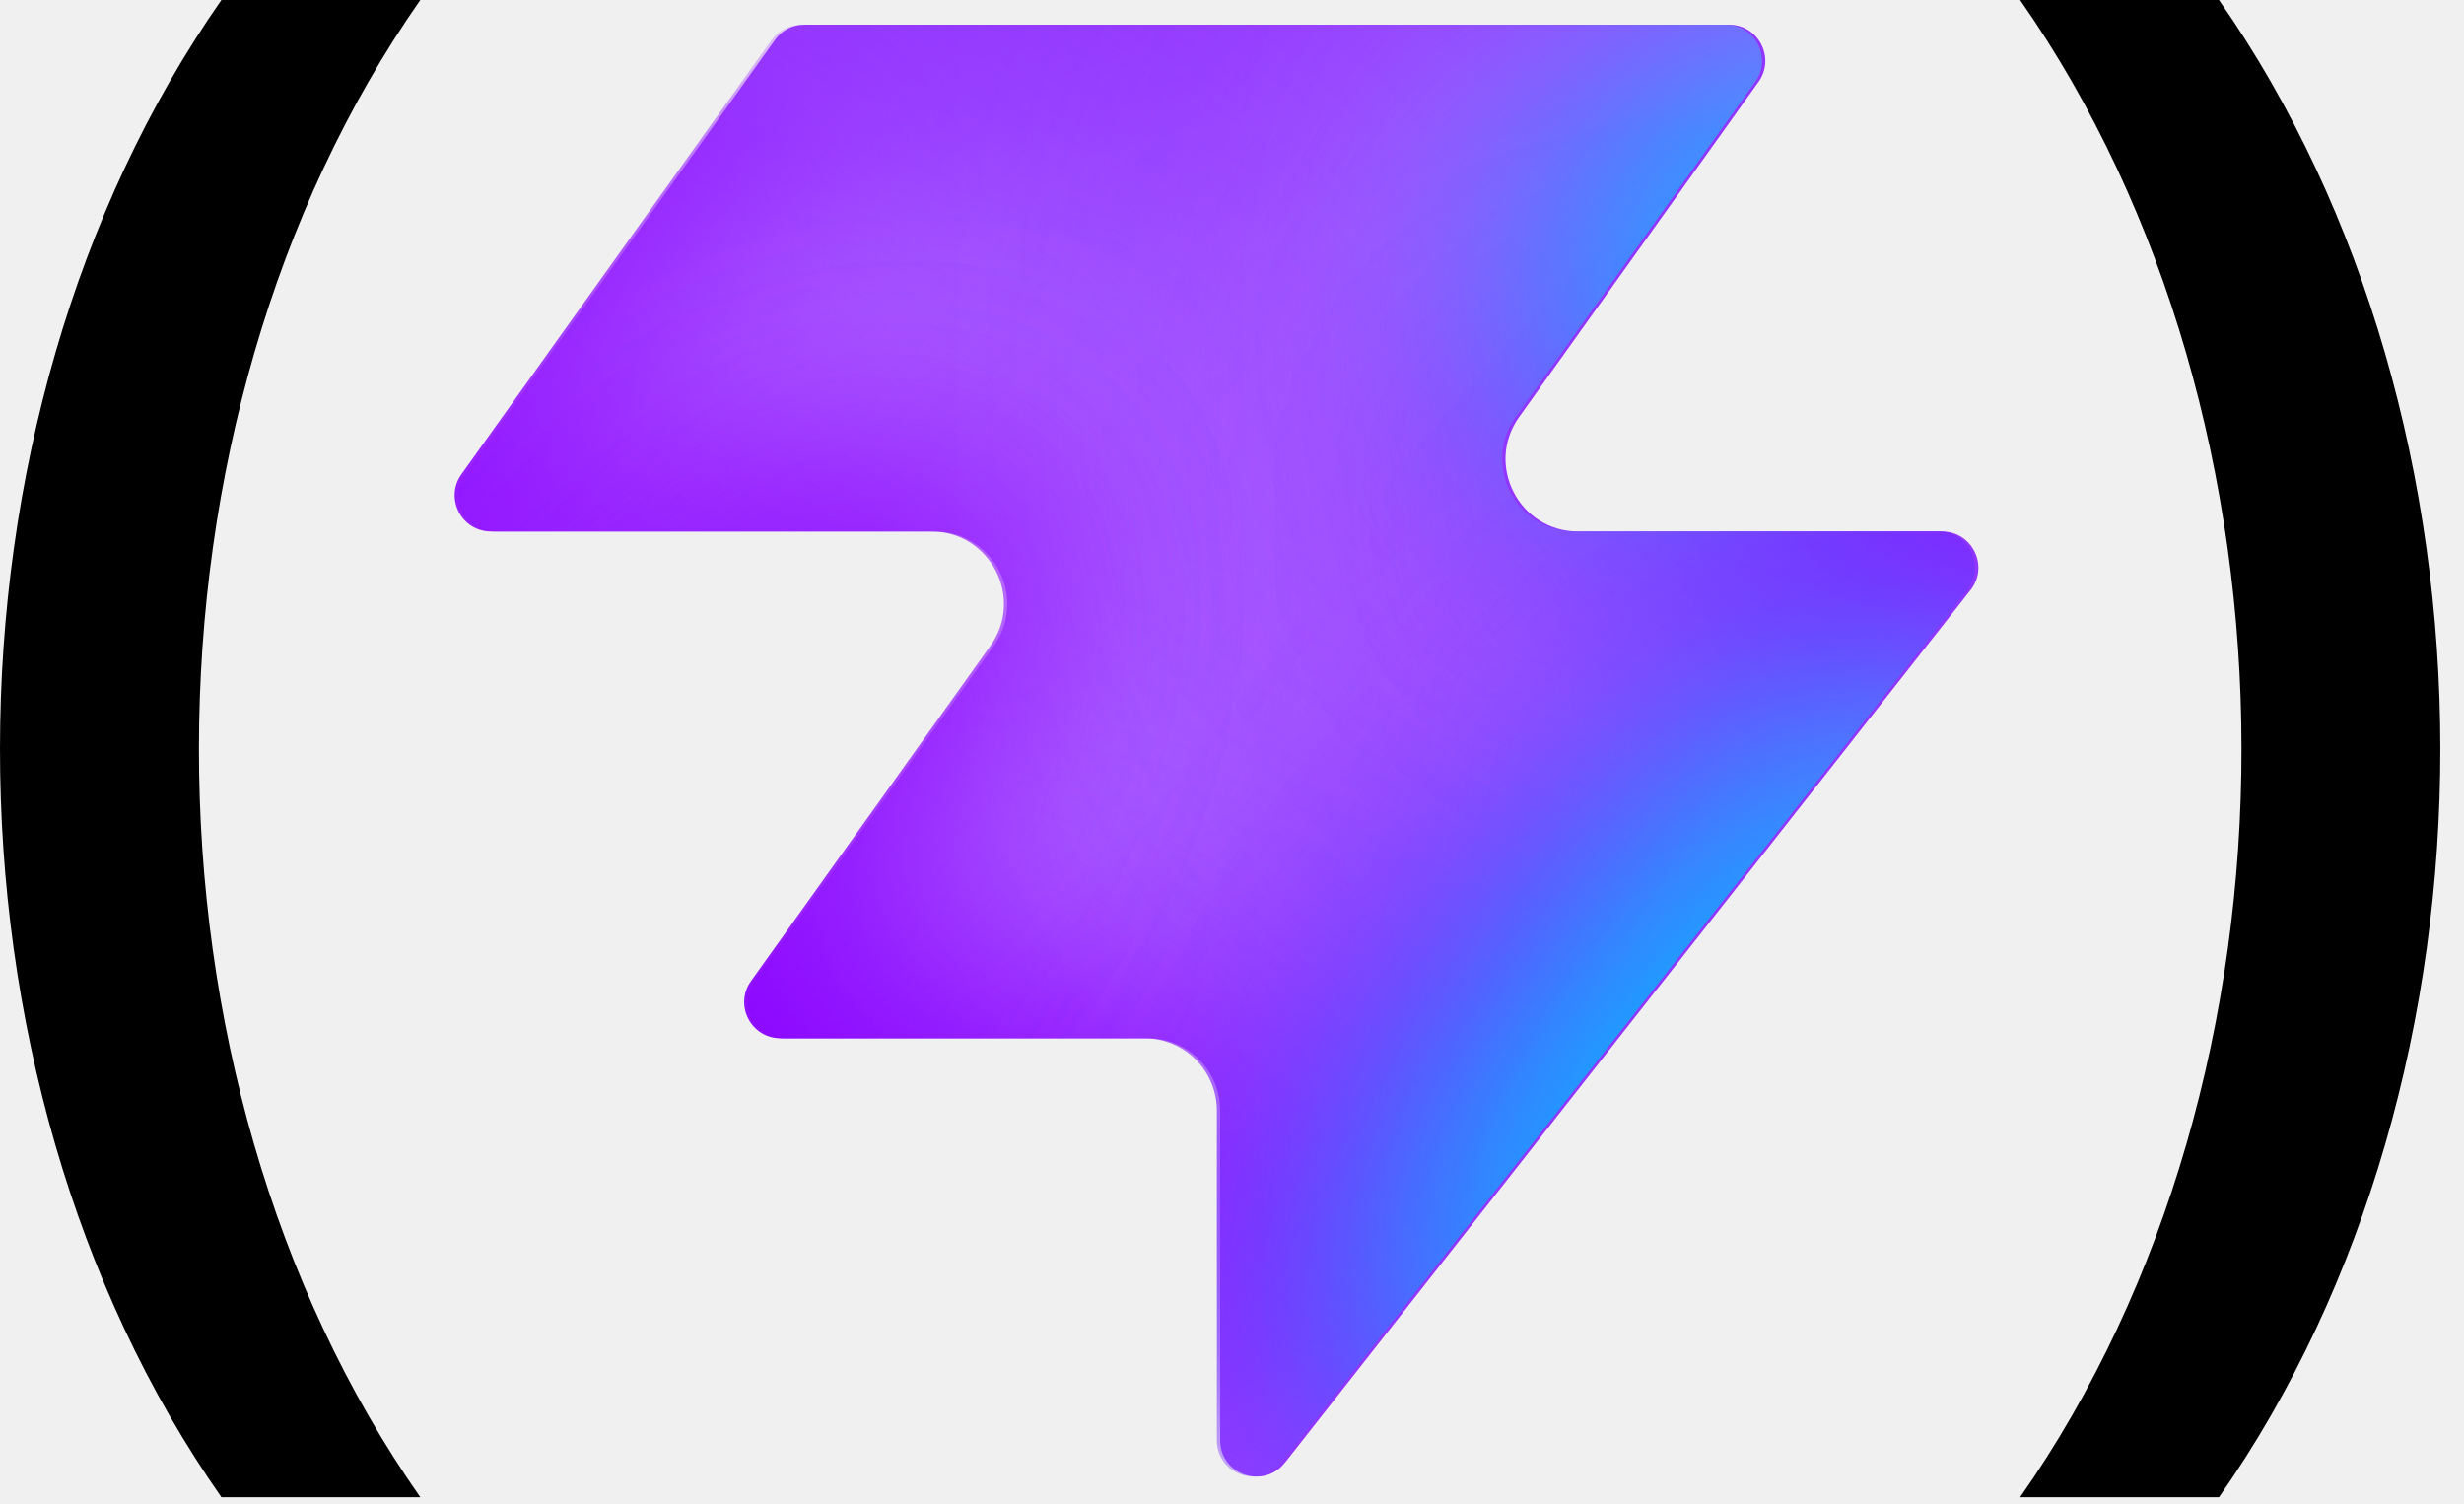
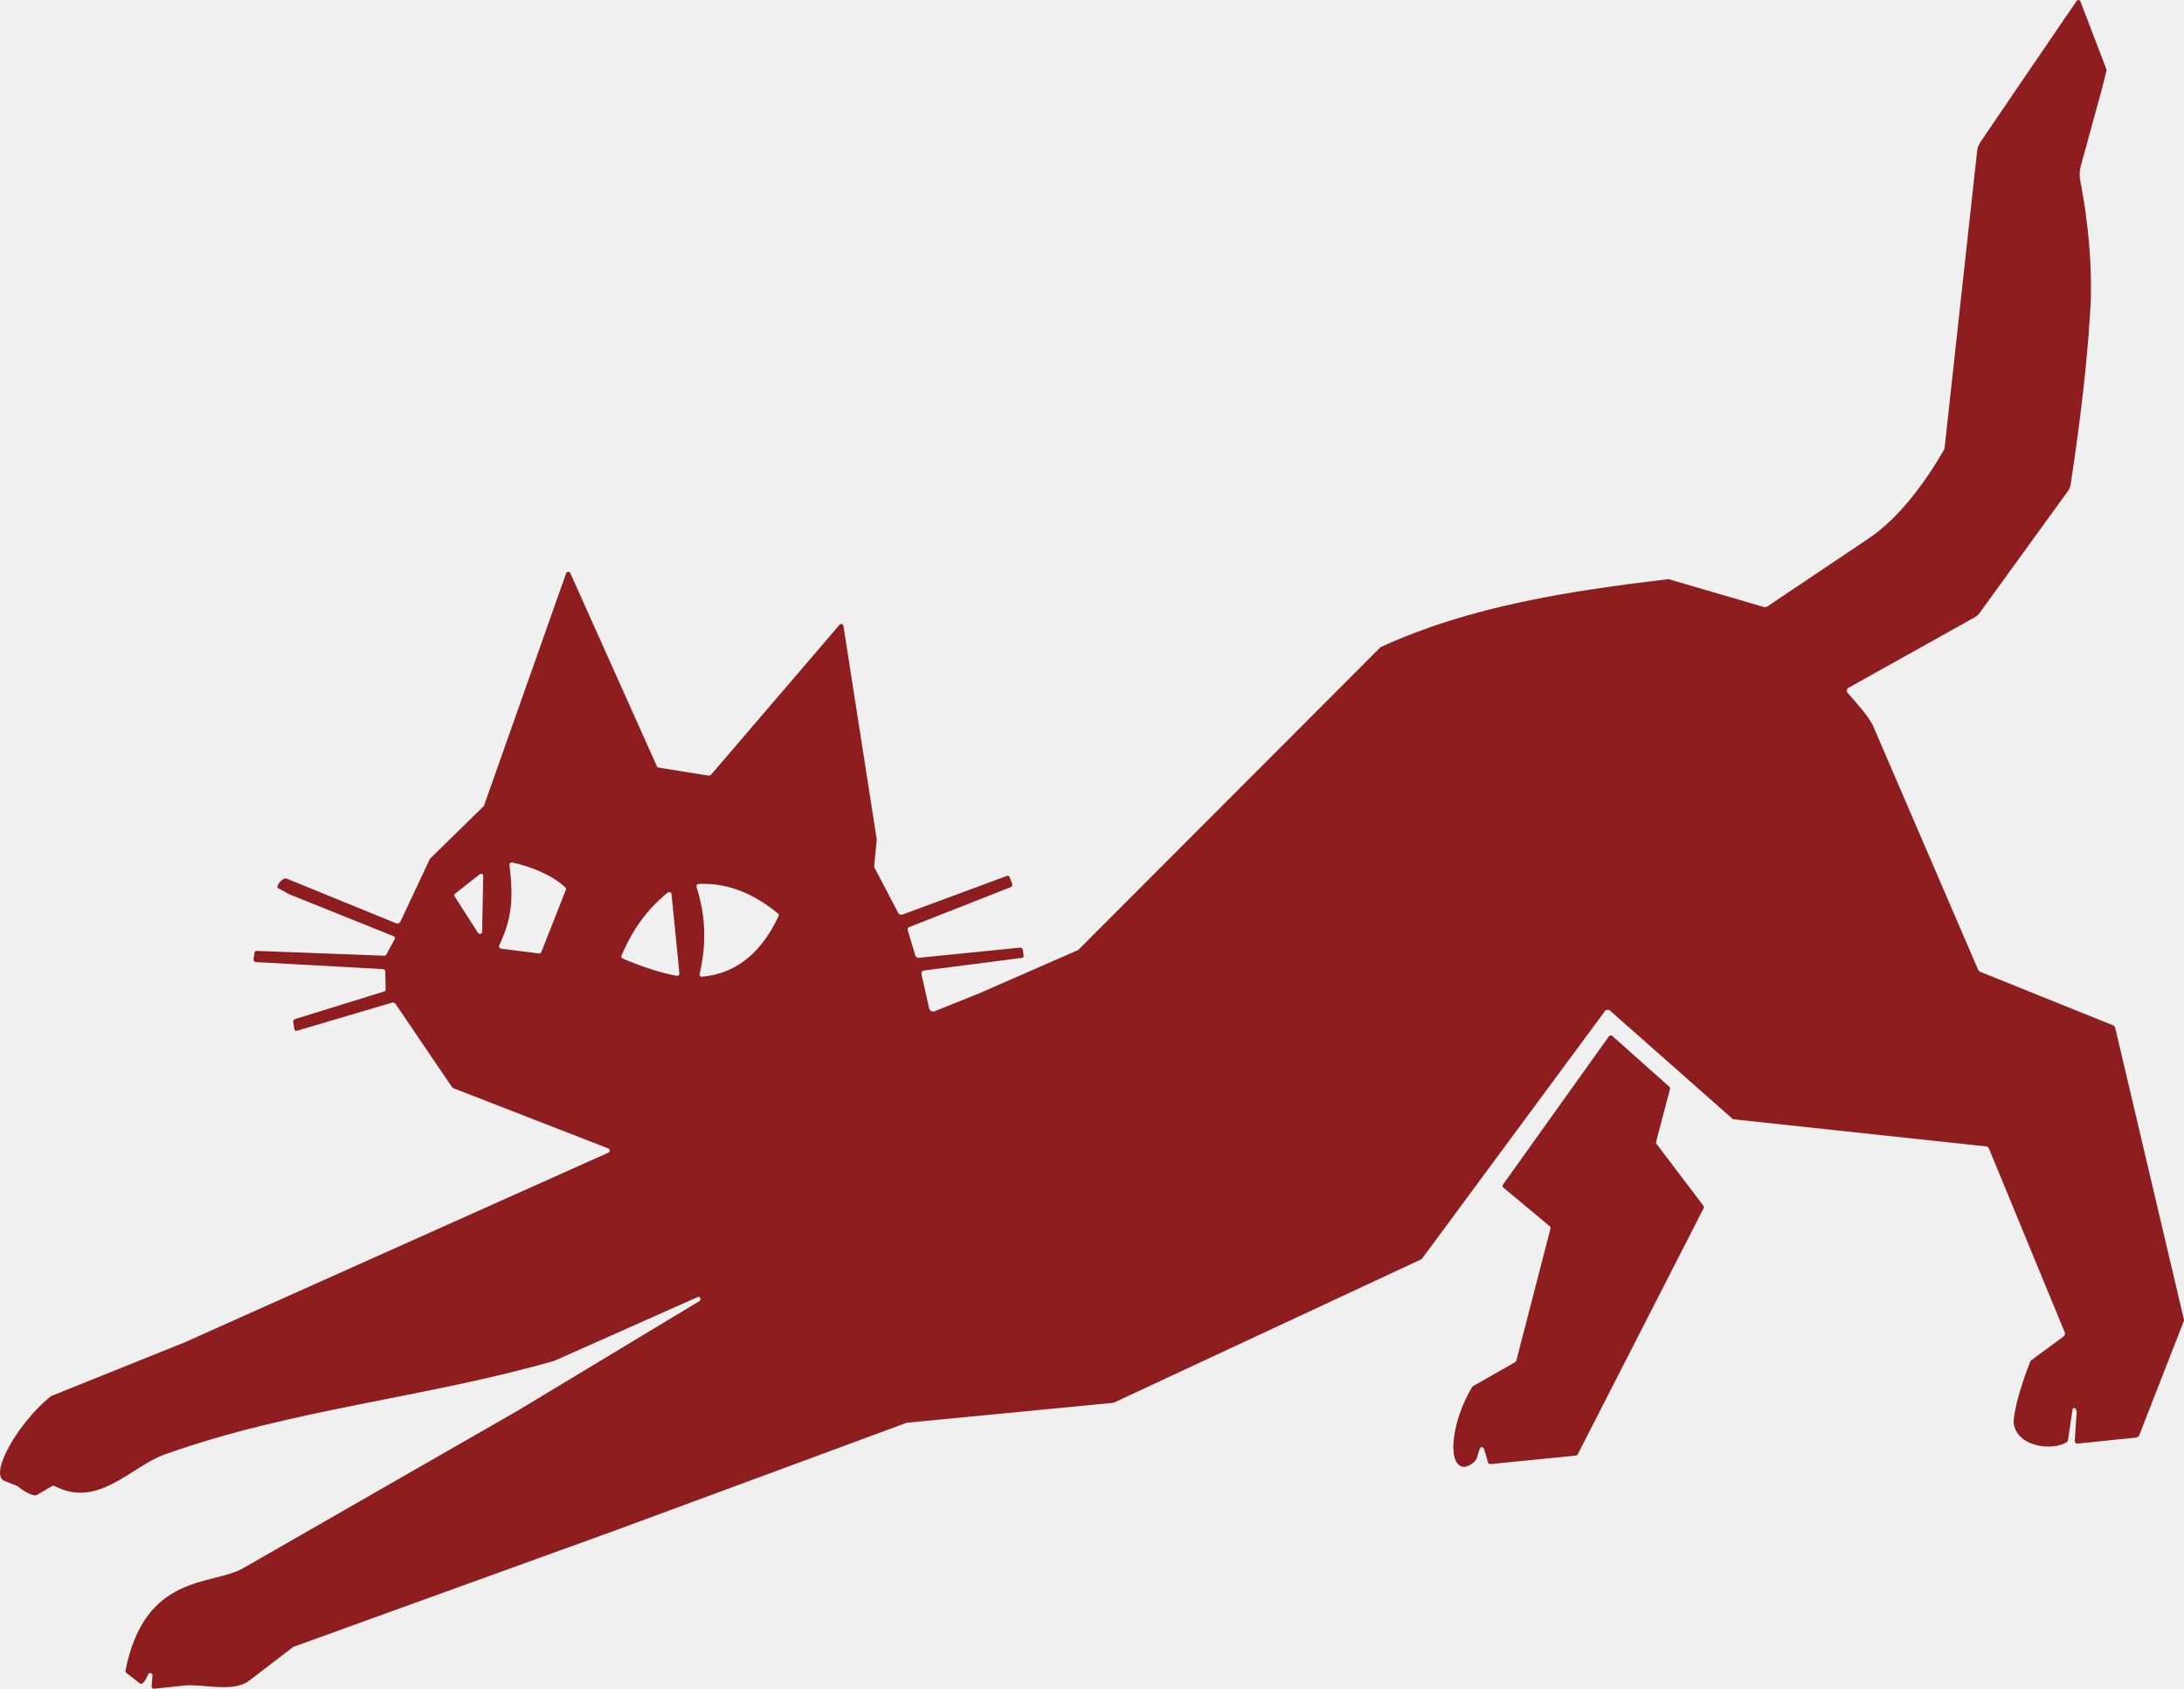
- <svg xmlns="http://www.w3.org/2000/svg" width="77" height="47" fill="none" aria-labelledby="vite-logo-title" viewBox="0 0 77 47">
-   <style>.parenthesis{fill:#000}@media (prefers-color-scheme:dark){.parenthesis{fill:#fff}}</style>
-   <path fill="#9135ff" d="M40.151 45.71c-.663.844-2.02.374-2.02-.699V34.708a2.26 2.26 0 0 0-2.262-2.262H24.493c-.92 0-1.457-1.04-.92-1.788l7.479-10.471c1.07-1.498 0-3.578-1.842-3.578H15.443c-.92 0-1.456-1.04-.92-1.788l9.696-13.576c.213-.297.556-.474.92-.474h28.894c.92 0 1.456 1.04.92 1.788l-7.48 10.472c-1.07 1.497 0 3.578 1.842 3.578h11.376c.944 0 1.474 1.087.89 1.83L40.153 45.712z" />
-   <mask id="a" width="48" height="47" x="14" y="0" maskUnits="userSpaceOnUse" style="mask-type:alpha">
-     <path fill="#000" d="M40.047 45.71c-.663.843-2.02.374-2.02-.699V34.708a2.26 2.26 0 0 0-2.262-2.262H24.389c-.92 0-1.457-1.04-.92-1.788l7.479-10.472c1.07-1.497 0-3.578-1.842-3.578H15.34c-.92 0-1.456-1.04-.92-1.788l9.696-13.575c.213-.297.556-.474.92-.474H53.93c.92 0 1.456 1.04.92 1.788L47.37 13.03c-1.07 1.498 0 3.578 1.842 3.578h11.376c.944 0 1.474 1.088.89 1.831L40.049 45.712z" />
-   </mask>
-   <g mask="url(#a)">
-     <g filter="url(#b)">
-       <ellipse cx="5.508" cy="14.704" fill="#eee6ff" rx="5.508" ry="14.704" transform="rotate(269.814 20.96 11.29)scale(-1 1)" />
-     </g>
-     <g filter="url(#c)">
-       <ellipse cx="10.399" cy="29.851" fill="#eee6ff" rx="10.399" ry="29.851" transform="rotate(89.814 -16.902 -8.275)scale(1 -1)" />
-     </g>
-     <g filter="url(#d)">
-       <ellipse cx="5.508" cy="30.487" fill="#8900ff" rx="5.508" ry="30.487" transform="rotate(89.814 -19.197 -7.127)scale(1 -1)" />
-     </g>
-     <g filter="url(#e)">
-       <ellipse cx="5.508" cy="30.599" fill="#8900ff" rx="5.508" ry="30.599" transform="rotate(89.814 -25.928 4.177)scale(1 -1)" />
-     </g>
-     <g filter="url(#f)">
-       <ellipse cx="5.508" cy="30.599" fill="#8900ff" rx="5.508" ry="30.599" transform="rotate(89.814 -25.738 5.52)scale(1 -1)" />
-     </g>
-     <g filter="url(#g)">
-       <ellipse cx="14.072" cy="22.078" fill="#eee6ff" rx="14.072" ry="22.078" transform="rotate(93.35 31.245 55.578)scale(-1 1)" />
-     </g>
-     <g filter="url(#h)">
-       <ellipse cx="3.47" cy="21.501" fill="#8900ff" rx="3.47" ry="21.501" transform="rotate(89.009 35.419 55.202)scale(-1 1)" />
-     </g>
-     <g filter="url(#i)">
-       <ellipse cx="3.47" cy="21.501" fill="#8900ff" rx="3.47" ry="21.501" transform="rotate(89.009 35.419 55.202)scale(-1 1)" />
-     </g>
-     <g filter="url(#j)">
-       <ellipse cx="14.592" cy="9.743" fill="#8900ff" rx="4.407" ry="29.108" transform="rotate(39.51 14.592 9.743)" />
-     </g>
-     <g filter="url(#k)">
-       <ellipse cx="61.728" cy="-5.321" fill="#8900ff" rx="4.407" ry="29.108" transform="rotate(37.892 61.728 -5.32)" />
-     </g>
-     <g filter="url(#l)">
-       <ellipse cx="55.618" cy="7.104" fill="#00c2ff" rx="5.971" ry="9.665" transform="rotate(37.892 55.618 7.104)" />
-     </g>
-     <g filter="url(#m)">
-       <ellipse cx="12.326" cy="39.103" fill="#8900ff" rx="4.407" ry="29.108" transform="rotate(37.892 12.326 39.103)" />
-     </g>
-     <g filter="url(#n)">
-       <ellipse cx="12.326" cy="39.103" fill="#8900ff" rx="4.407" ry="29.108" transform="rotate(37.892 12.326 39.103)" />
-     </g>
-     <g filter="url(#o)">
-       <ellipse cx="49.857" cy="30.678" fill="#8900ff" rx="4.407" ry="29.108" transform="rotate(37.892 49.857 30.678)" />
-     </g>
-     <g filter="url(#p)">
-       <ellipse cx="52.623" cy="33.171" fill="#00c2ff" rx="5.971" ry="15.297" transform="rotate(37.892 52.623 33.17)" />
-     </g>
-   </g>
-   <path d="M6.919 0c-9.198 13.166-9.252 33.575 0 46.789h6.215c-9.25-13.214-9.196-33.623 0-46.789zm62.424 0h-6.215c9.198 13.166 9.252 33.575 0 46.789h6.215c9.25-13.214 9.196-33.623 0-46.789" class="parenthesis" />
+ <svg xmlns="http://www.w3.org/2000/svg" id="_Слой_1" data-name="Слой 1" viewBox="0 0 1080 834.89">
  <defs>
-     <filter id="b" width="60.045" height="41.654" x="-5.564" y="16.92" color-interpolation-filters="sRGB" filterUnits="userSpaceOnUse">
-       <feFlood flood-opacity="0" result="BackgroundImageFix" />
-       <feBlend in="SourceGraphic" in2="BackgroundImageFix" result="shape" />
-       <feGaussianBlur result="effect1_foregroundBlur_2002_17286" stdDeviation="7.659" />
-     </filter>
-     <filter id="c" width="90.34" height="51.437" x="-40.407" y="-6.762" color-interpolation-filters="sRGB" filterUnits="userSpaceOnUse">
-       <feFlood flood-opacity="0" result="BackgroundImageFix" />
-       <feBlend in="SourceGraphic" in2="BackgroundImageFix" result="shape" />
-       <feGaussianBlur result="effect1_foregroundBlur_2002_17286" stdDeviation="7.659" />
-     </filter>
-     <filter id="d" width="79.355" height="29.4" x="-35.435" y="2.801" color-interpolation-filters="sRGB" filterUnits="userSpaceOnUse">
-       <feFlood flood-opacity="0" result="BackgroundImageFix" />
-       <feBlend in="SourceGraphic" in2="BackgroundImageFix" result="shape" />
-       <feGaussianBlur result="effect1_foregroundBlur_2002_17286" stdDeviation="4.596" />
-     </filter>
-     <filter id="e" width="79.579" height="29.4" x="-30.84" y="20.8" color-interpolation-filters="sRGB" filterUnits="userSpaceOnUse">
-       <feFlood flood-opacity="0" result="BackgroundImageFix" />
-       <feBlend in="SourceGraphic" in2="BackgroundImageFix" result="shape" />
-       <feGaussianBlur result="effect1_foregroundBlur_2002_17286" stdDeviation="4.596" />
-     </filter>
-     <filter id="f" width="79.579" height="29.4" x="-29.307" y="21.949" color-interpolation-filters="sRGB" filterUnits="userSpaceOnUse">
-       <feFlood flood-opacity="0" result="BackgroundImageFix" />
-       <feBlend in="SourceGraphic" in2="BackgroundImageFix" result="shape" />
-       <feGaussianBlur result="effect1_foregroundBlur_2002_17286" stdDeviation="4.596" />
-     </filter>
-     <filter id="g" width="74.749" height="58.852" x="29.961" y="-17.13" color-interpolation-filters="sRGB" filterUnits="userSpaceOnUse">
-       <feFlood flood-opacity="0" result="BackgroundImageFix" />
-       <feBlend in="SourceGraphic" in2="BackgroundImageFix" result="shape" />
-       <feGaussianBlur result="effect1_foregroundBlur_2002_17286" stdDeviation="7.659" />
-     </filter>
-     <filter id="h" width="61.377" height="25.362" x="37.754" y="3.055" color-interpolation-filters="sRGB" filterUnits="userSpaceOnUse">
-       <feFlood flood-opacity="0" result="BackgroundImageFix" />
-       <feBlend in="SourceGraphic" in2="BackgroundImageFix" result="shape" />
-       <feGaussianBlur result="effect1_foregroundBlur_2002_17286" stdDeviation="4.596" />
-     </filter>
-     <filter id="i" width="61.377" height="25.362" x="37.754" y="3.055" color-interpolation-filters="sRGB" filterUnits="userSpaceOnUse">
-       <feFlood flood-opacity="0" result="BackgroundImageFix" />
-       <feBlend in="SourceGraphic" in2="BackgroundImageFix" result="shape" />
-       <feGaussianBlur result="effect1_foregroundBlur_2002_17286" stdDeviation="4.596" />
-     </filter>
-     <filter id="j" width="56.045" height="63.649" x="-13.43" y="-22.082" color-interpolation-filters="sRGB" filterUnits="userSpaceOnUse">
-       <feFlood flood-opacity="0" result="BackgroundImageFix" />
-       <feBlend in="SourceGraphic" in2="BackgroundImageFix" result="shape" />
-       <feGaussianBlur result="effect1_foregroundBlur_2002_17286" stdDeviation="4.596" />
-     </filter>
-     <filter id="k" width="54.814" height="64.646" x="34.321" y="-37.644" color-interpolation-filters="sRGB" filterUnits="userSpaceOnUse">
-       <feFlood flood-opacity="0" result="BackgroundImageFix" />
-       <feBlend in="SourceGraphic" in2="BackgroundImageFix" result="shape" />
-       <feGaussianBlur result="effect1_foregroundBlur_2002_17286" stdDeviation="4.596" />
-     </filter>
-     <filter id="l" width="33.541" height="35.313" x="38.847" y="-10.552" color-interpolation-filters="sRGB" filterUnits="userSpaceOnUse">
-       <feFlood flood-opacity="0" result="BackgroundImageFix" />
-       <feBlend in="SourceGraphic" in2="BackgroundImageFix" result="shape" />
-       <feGaussianBlur result="effect1_foregroundBlur_2002_17286" stdDeviation="4.596" />
-     </filter>
-     <filter id="m" width="54.814" height="64.646" x="-15.081" y="6.78" color-interpolation-filters="sRGB" filterUnits="userSpaceOnUse">
-       <feFlood flood-opacity="0" result="BackgroundImageFix" />
-       <feBlend in="SourceGraphic" in2="BackgroundImageFix" result="shape" />
-       <feGaussianBlur result="effect1_foregroundBlur_2002_17286" stdDeviation="4.596" />
-     </filter>
-     <filter id="n" width="54.814" height="64.646" x="-15.081" y="6.78" color-interpolation-filters="sRGB" filterUnits="userSpaceOnUse">
-       <feFlood flood-opacity="0" result="BackgroundImageFix" />
-       <feBlend in="SourceGraphic" in2="BackgroundImageFix" result="shape" />
-       <feGaussianBlur result="effect1_foregroundBlur_2002_17286" stdDeviation="4.596" />
-     </filter>
-     <filter id="o" width="54.814" height="64.646" x="22.45" y="-1.645" color-interpolation-filters="sRGB" filterUnits="userSpaceOnUse">
-       <feFlood flood-opacity="0" result="BackgroundImageFix" />
-       <feBlend in="SourceGraphic" in2="BackgroundImageFix" result="shape" />
-       <feGaussianBlur result="effect1_foregroundBlur_2002_17286" stdDeviation="4.596" />
-     </filter>
-     <filter id="p" width="39.409" height="43.623" x="32.919" y="11.36" color-interpolation-filters="sRGB" filterUnits="userSpaceOnUse">
-       <feFlood flood-opacity="0" result="BackgroundImageFix" />
-       <feBlend in="SourceGraphic" in2="BackgroundImageFix" result="shape" />
-       <feGaussianBlur result="effect1_foregroundBlur_2002_17286" stdDeviation="4.596" />
-     </filter>
+     <style>
+       .cls-1 {
+         fill: #8e1d1f;
+       }
+     </style>
  </defs>
+   <path class="cls-1" d="M733.83,716.33c-.31-1.05-1.8-1.07-2.12-.02l-1.48,4.71c-.62,1.99-4.5,4.43-6.58,4.2-8.03-.87-6.14-21.94,4.32-39.47.1-.17.24-.3.41-.4l20.91-11.91c.26-.15.45-.4.53-.69l16.91-65.36c.11-.42-.03-.86-.36-1.13l-22.95-19.09c-.45-.37-.53-1.03-.19-1.5l52.4-73.32c.38-.54,1.15-.62,1.64-.18l28.21,25.12c.31.28.44.71.34,1.11l-6.88,26.16c-.09.33-.02.68.19.95l23.23,30.64c.26.34.3.8.1,1.18l-62.27,121.71c-.17.34-.5.56-.88.6l-42.28,4.22c-.53.05-1.02-.28-1.18-.79l-1.99-6.77Z" />
+   <path class="cls-1" d="M1045.92,507.83c-.23-.27-.42-.49-.65-.76l-66.24-26.69c-.26-.25-.49-.48-.75-.73l-51.71-120.01c-2.28-5.54-8.91-12.38-13.36-17.59.14-.7.2-1,.35-1.71l63.18-35.28c.67-.37,1.59-1.19,2.04-1.81l43.9-60.56c.64-.88,1.06-1.9,1.22-2.97,3.92-25.56,7.09-50.59,9.01-75.31,0-.65,0-1.19.11-1.84v-.11c.33-4.45.65-8.78.87-13.12.86-26.59-3.37-50.87-5.18-59.85-.51-2.53-.4-5.08.28-7.56l10.42-37.96,2.28-9.21c0-.22,0-.43-.11-.65l-12.79-33.39c-.32-.76-1.3-.97-1.84-.32l-28.94,42.39-18.6,27.35c-.95,1.4-1.55,3.01-1.73,4.7l-16.09,146.82c-.05.16-.13.4-.18.56-9.21,16.01-22.19,33.83-37.33,43.99l-50.41,33.82c-.34.05-.78.12-1.12.17l-47.33-13.83h-.54c-48.04,5.75-97.38,13.12-141.84,33.52-.09.07-.19.13-.28.2l-149.26,149.47c-.12.08-.23.16-.34.23l-48.57,21.25-22.12,8.89c-1.19.54-2.49-.22-2.82-1.41l-3.9-17.45c.33-.48.49-.69.82-1.17l48.94-6.31c.65-.11,1.09-.65.87-1.3l-.43-2.82c-.11-.54-.65-.97-1.19-.97l-50.69,5.09c-.4-.27-.72-.49-1.13-.76l-3.9-13.12c-.22-.54.11-1.09.65-1.3l50.41-19.84c.54-.22.76-.87.65-1.41l-1.19-3.36c-.22-.65-.87-.98-1.41-.76l-52.14,19.3c-.54-.21-.87-.34-1.41-.54l-12.04-22.99-.1-.54,1.3-13.05v-.17s-16.48-105.59-16.48-105.59c-.11-.97-1.3-1.3-1.95-.54l-63.6,74.21c-.32.12-.69.25-1.01.37l-24.93-4.01c-.33,0-.65-.21-.76-.65l-42.82-95.51c-.43-.87-1.73-.87-2.06.11l-40.54,114.69c0,.11-.11.22-.22.43l-26.45,25.91-.19.27-14.77,31.39c-.54.21-.86.34-1.4.55l-54.75-22.34c-1.84-.65-5.64,4.01-4.12,4.77l5.2,2.82q.11,0,.11.11l51.82,20.82c.54.22.87.98.54,1.52l-4.12,7.48c-.22.43-.54.65-.98.65l-63.09-2.38c-.65,0-1.09.43-1.19.98l-.43,3.25c-.11.65.43,1.19,1.08,1.3l62.98,3.47c.54,0,.98.43,1.09,1.08l.21,8.89c0,.54-.32.98-.76,1.09l-44.12,13.66c-.54.22-.87.65-.87,1.19l.54,3.58c0,.76.76,1.19,1.41.97l47.26-13.98c.41.15.79.28,1.2.43l28.19,41.52c.19.15.36.29.55.44l76.74,29.81c.87.43.87,1.63,0,2.06l-209.22,93.66-66.56,26.78-.22.22c-15.94,12.9-30.68,38.59-22.55,41.73l6.18,2.39c.11,0,.22.11.33.22,1.41,1.3,7.37,5.42,9.43,4.23l7.59-4.44c.33-.11.76-.11,1.09,0,21.57,11.49,37.94-9.76,54.64-15.61,62.88-22.44,129-27.97,192.64-46.29q.11-.11.22-.11l70.46-31.33c1.19-.54,2.17,1.19.97,1.95l-90.09,54.31-135.51,77.73c-15.07,8.78-48.67,2.17-58.21,50.62-.11.33,0,.76.33,1.09l6.83,5.31c.98.87,2.6-1.41,3.14-2.6l.87-1.84c.54-1.19,2.28-.76,2.17.54l-.43,5.31c0,.65.54,1.19,1.19,1.19l15.5-1.63c8.67-.76,23.85,3.58,31.44-2.28l21.68-16.59c.15-.08.39-.21.54-.3l159.24-57.59,143.53-53.01q.11-.11.22-.11l102.11-9.85.44-.12,151.95-70.82c.12-.1.23-.19.35-.29l90.84-122.93,1.67-.18,61.1,53.95c.16.07.31.14.48.21l125.28,13.45c.31.23.55.42.86.65l37.83,91.71c-.13.46-.22.78-.35,1.24l-16.57,12.21-.23.29c-3.37,8.57-7.79,21.42-8.34,29.96v.22c1.19,12.47,19.4,14.31,26.34,9.87.33-.22.54-.54.54-.87.32-1.95,1.41-9.54,2.28-15.29.11-.97,1.52-.97,1.52,0,.33.22.54.54.54.98l-.98,14.74c0,.65.54,1.19,1.19,1.19l29.57-3.03c.36-.27.64-.49,1-.76l22.22-56.91c.01-.14.03-.36.04-.5l-34.08-144.66ZM238.41,460.67c0,1.08-1.41,1.52-2.06.54l-11.49-17.99c-.33-.43-.22-1.08.22-1.41l12.14-9.54c.76-.65,1.84-.11,1.74.87l-.54,27.54ZM267.68,470.75c-.11.43-.65.76-1.09.65l-18.86-2.38c-.76-.11-1.19-.87-.87-1.63,6.39-13.44,7.05-23.31,5.09-39.68-.11-.76.54-1.41,1.3-1.3,9.76,2.06,20.38,6.61,26.34,12.36.33.32.43.76.22,1.19l-12.14,30.79ZM334.68,482.46c-7.37-1.3-17.45-4.55-26.78-8.56-.54-.33-.87-.98-.54-1.52,5.64-13.12,12.68-22.87,22.87-31.11.76-.54,1.74-.11,1.84.76l3.9,39.24c.11.65-.54,1.3-1.3,1.19ZM384.98,452.98c-7.8,16.58-19.62,28.29-37.83,29.92-.76.11-1.41-.65-1.19-1.3,3.58-15.5,2.93-28.83-1.52-43.15-.11-.76.33-1.41,1.09-1.41,15.72-.76,28.62,5.96,39.24,14.64.33.33.54.87.22,1.3Z" />
</svg>
